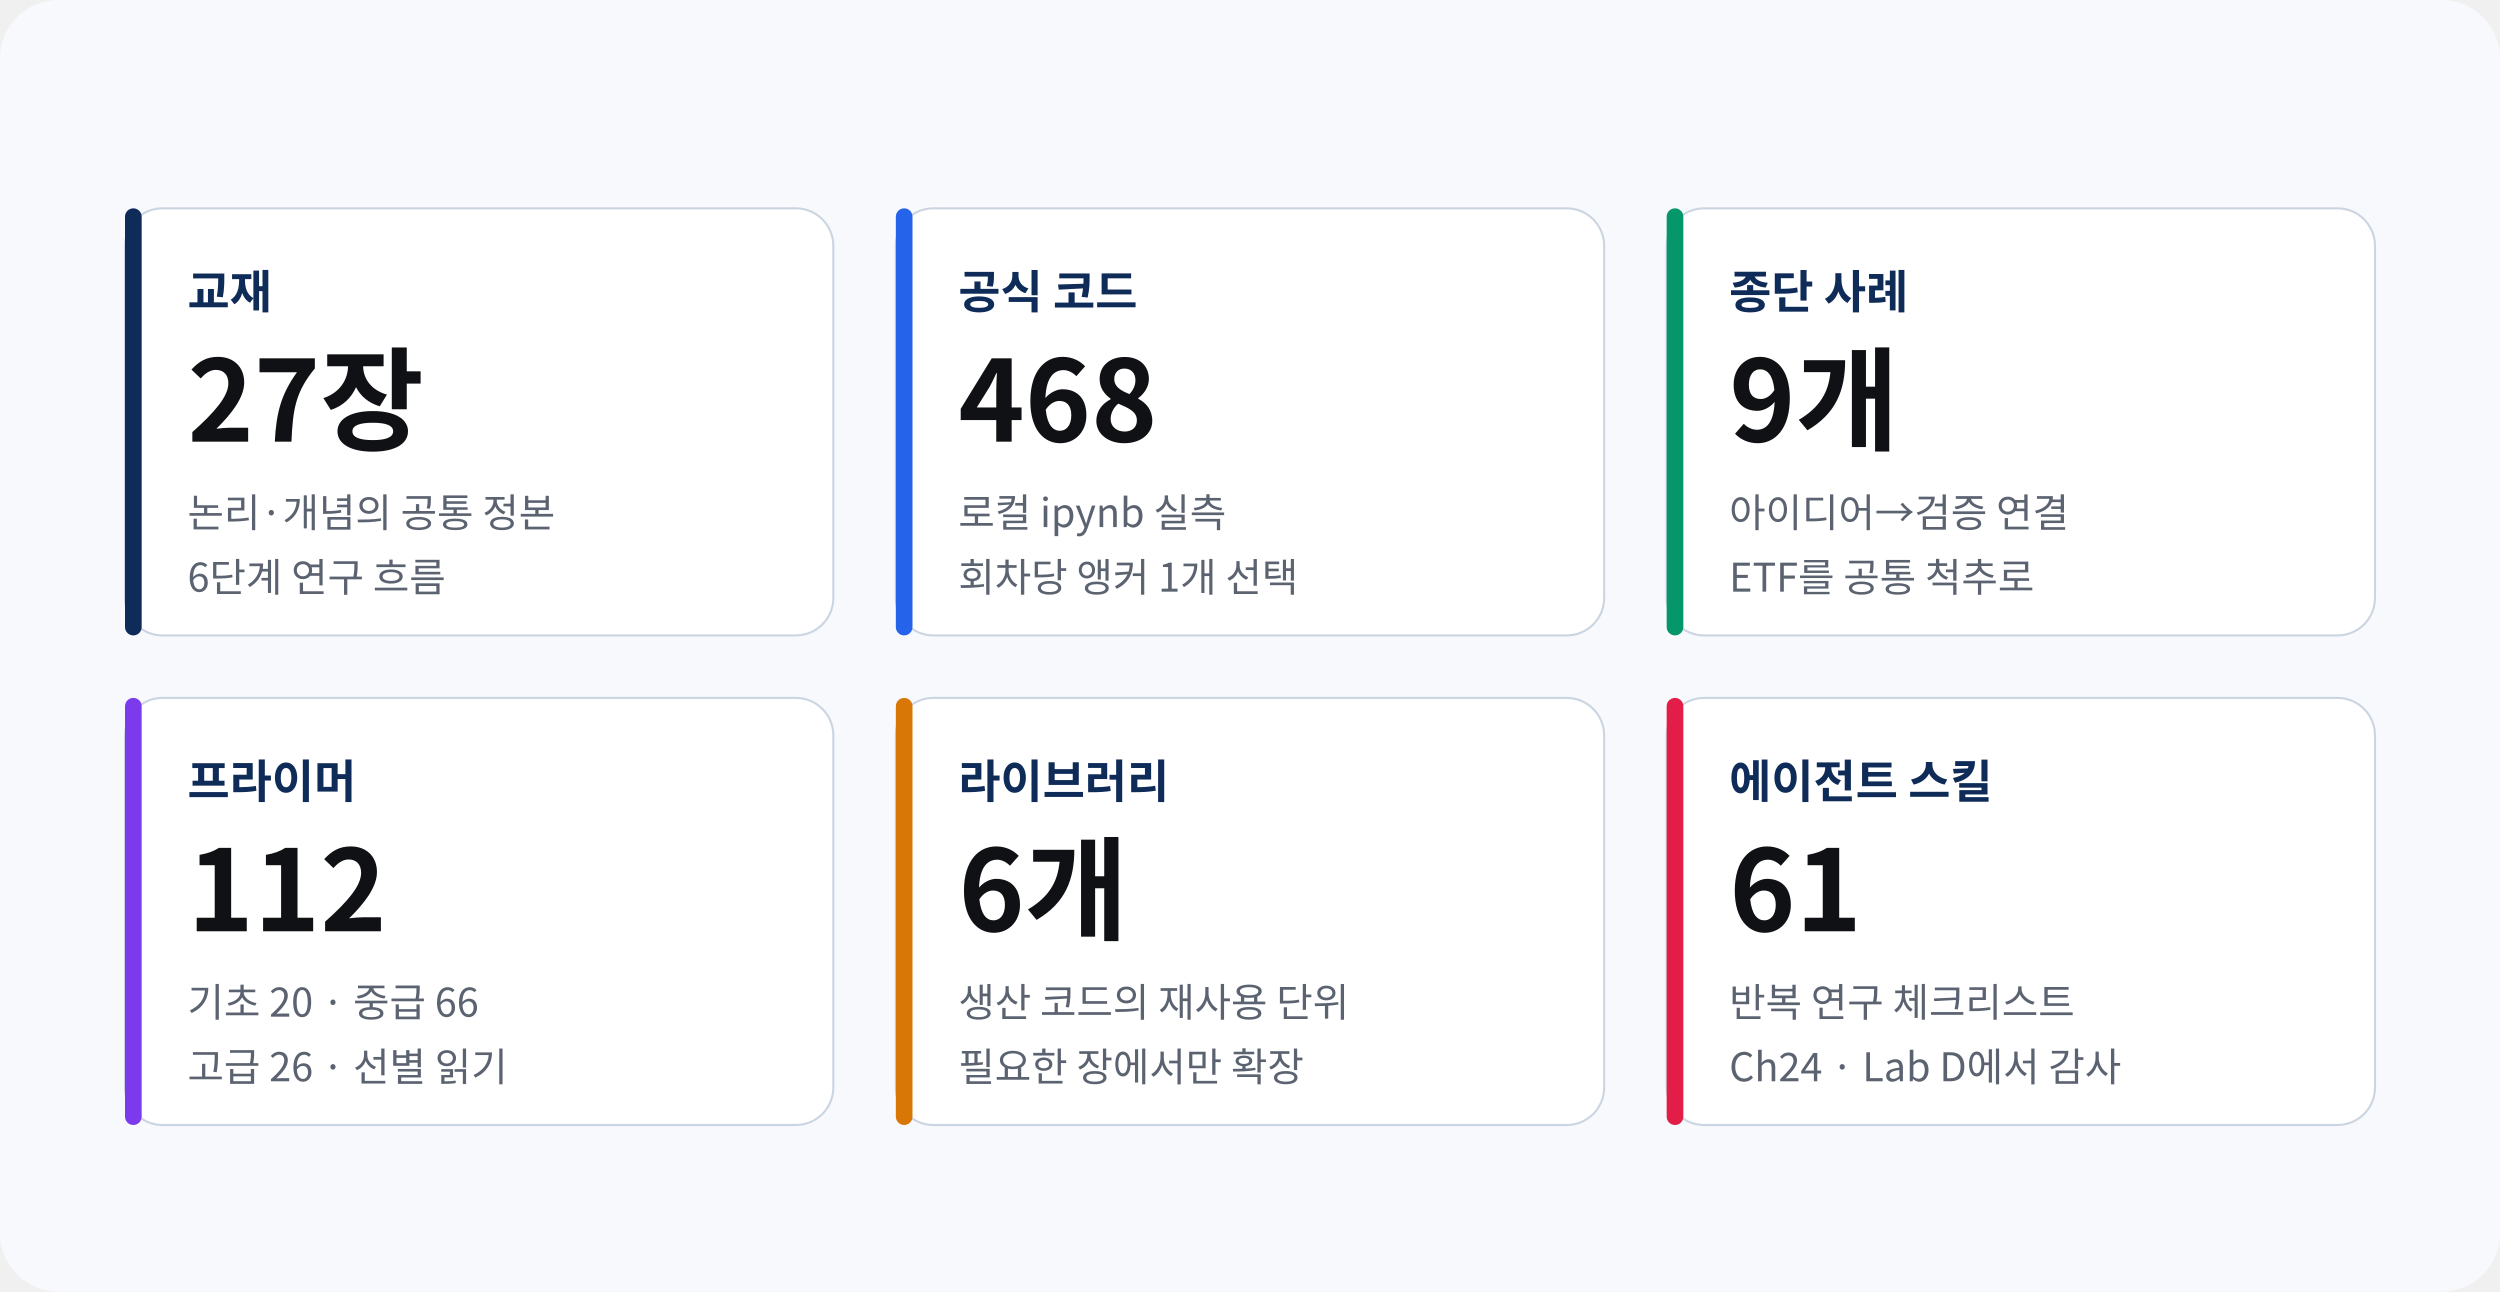
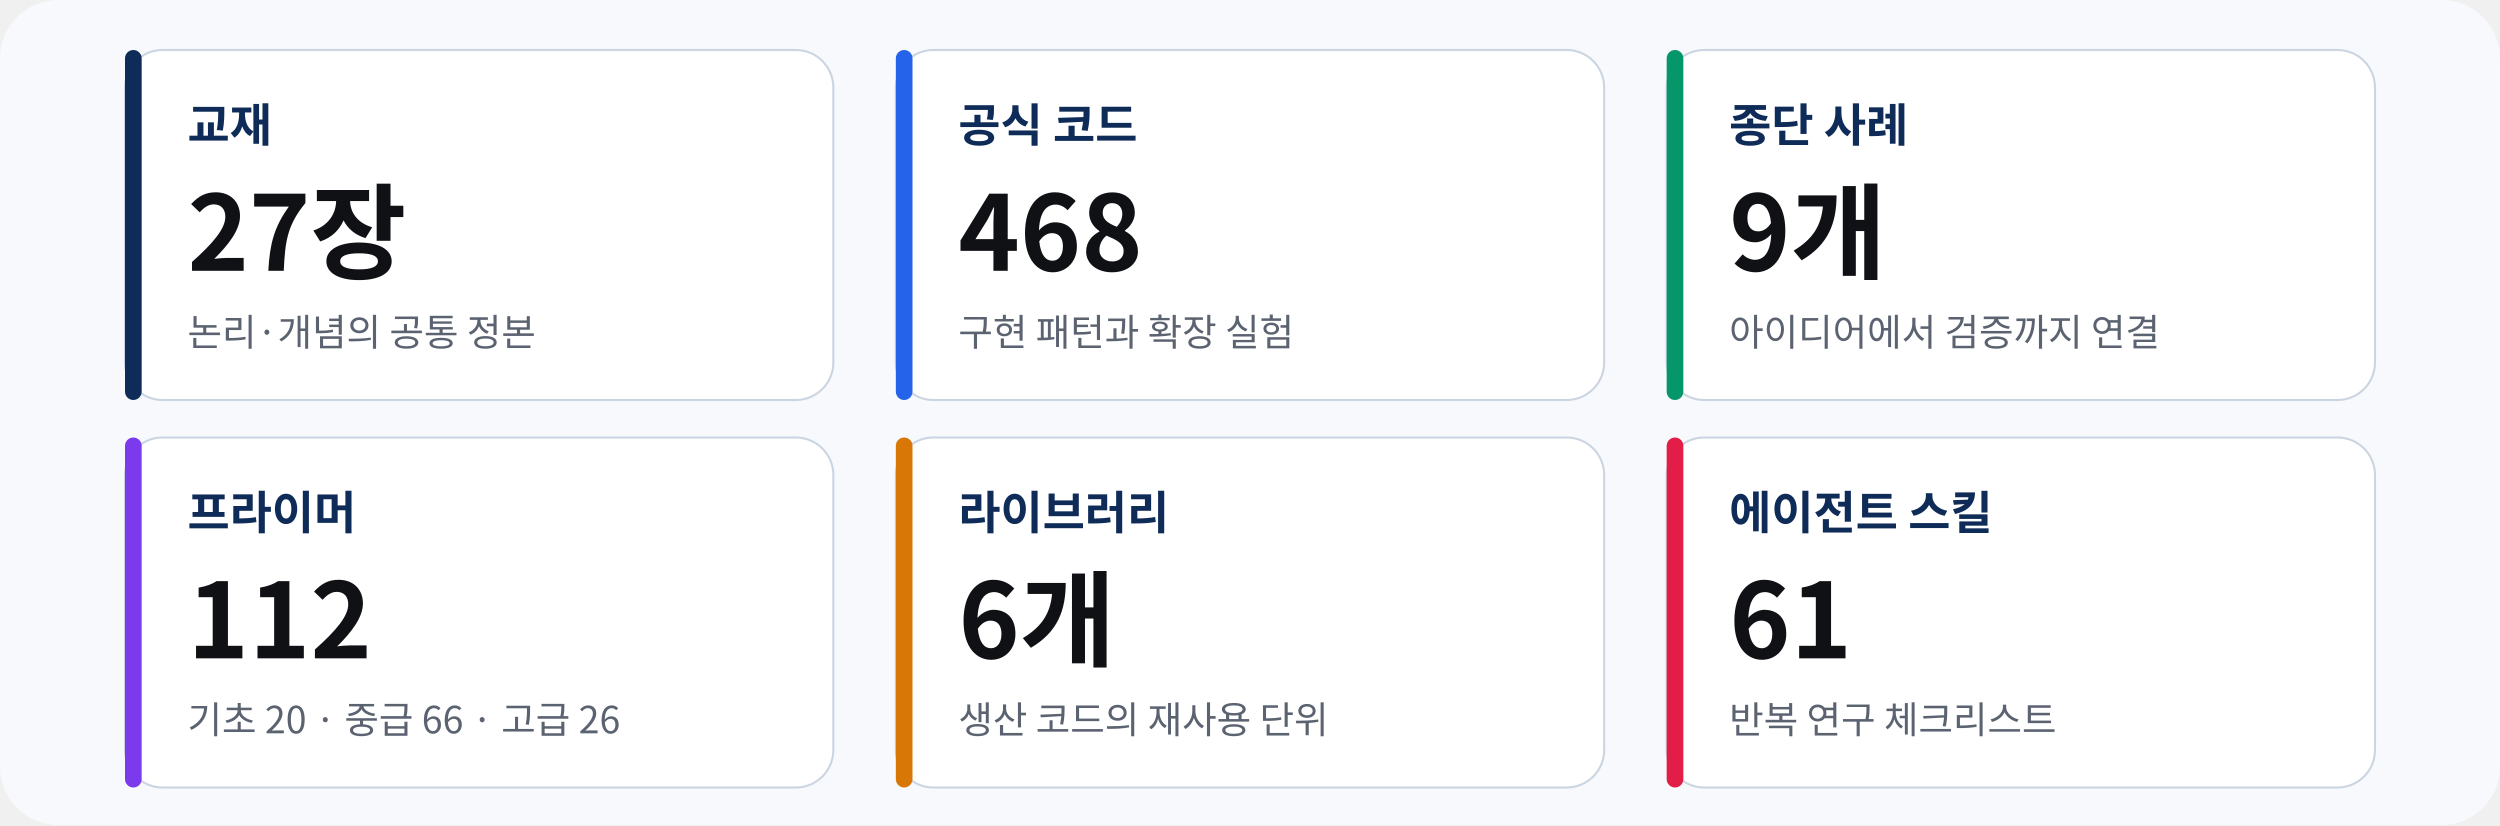
- <svg xmlns="http://www.w3.org/2000/svg" viewBox="0 0 1200 620" role="img" aria-labelledby="title desc">
-   <style>text{font-family:'Noto Sans CJK KR','Apple SD Gothic Neo','Malgun Gothic','Noto Sans KR',NanumGothic,Inter,system-ui,sans-serif}.label{font-size:22px;font-weight:800;fill:#0f2c59}.value{font-size:54px;font-weight:900;fill:#101114}.body{font-size:19px;fill:#5b6270}.tag{font-size:15px;font-weight:800;fill:#2563eb;letter-spacing:2px}</style>
-   <rect width="1200" height="620" rx="28" fill="#f7f9fc" />
-   <g transform="translate(60 100)">
-     <rect width="340" height="205" rx="18" fill="#fff" stroke="#cbd5e1" />
-     <rect width="8" height="205" rx="4" fill="#0f2c59" />
-     <text x="30" y="48" class="label">교재</text>
-     <text x="30" y="112" class="value">27장</text>
-     <text x="30" y="153" class="body">논리·개념의 공통 정본</text>
-     <text x="30" y="184" class="body">6단계 연구 흐름</text>
+ <svg xmlns="http://www.w3.org/2000/svg" viewBox="0 0 1200 396" role="img" aria-labelledby="title desc">
+   <style>text{font-family:'Noto Sans CJK KR','Apple SD Gothic Neo','Malgun Gothic','Noto Sans KR',NanumGothic,Inter,system-ui,sans-serif}.label{font-size:22px;font-weight:800;fill:#0f2c59}.value{font-size:50px;font-weight:900;fill:#101114}.body{font-size:18px;fill:#5b6270}.an-s{text-anchor:start}.an-m{text-anchor:middle}.an-e{text-anchor:end}</style>
+   <rect width="1200" height="396" rx="28" fill="#f7f9fc" />
+   <g transform="translate(60 24)">
+     <rect x="0" y="0" width="340" height="168" rx="18" fill="#fff" stroke="#cbd5e1" />
+     <rect x="0" y="0" width="8" height="168" rx="4" fill="#0f2c59" />
+     <text class="label an-s" x="30" y="44">교재</text>
+     <text class="value an-s" x="30" y="106">27장</text>
+     <text class="body an-s" x="30" y="142">논리·개념의 공통 정본</text>
  </g>
-   <g transform="translate(430 100)">
-     <rect width="340" height="205" rx="18" fill="#fff" stroke="#cbd5e1" />
-     <rect width="8" height="205" rx="4" fill="#2563eb" />
-     <text x="30" y="48" class="label">공식 코드</text>
-     <text x="30" y="112" class="value">468</text>
-     <text x="30" y="153" class="body">로컬 ipynb 실측</text>
-     <text x="30" y="184" class="body">회차당 앵커 1개 선택</text>
+   <g transform="translate(430 24)">
+     <rect x="0" y="0" width="340" height="168" rx="18" fill="#fff" stroke="#cbd5e1" />
+     <rect x="0" y="0" width="8" height="168" rx="4" fill="#2563eb" />
+     <text class="label an-s" x="30" y="44">공식 코드</text>
+     <text class="value an-s" x="30" y="106">468</text>
+     <text class="body an-s" x="30" y="142">구현 패턴과 확장 실험</text>
  </g>
-   <g transform="translate(800 100)">
-     <rect width="340" height="205" rx="18" fill="#fff" stroke="#cbd5e1" />
-     <rect width="8" height="205" rx="4" fill="#059669" />
-     <text x="30" y="48" class="label">종단 사례</text>
-     <text x="30" y="112" class="value">9개</text>
-     <text x="30" y="153" class="body">아이디어→검증 연결</text>
-     <text x="30" y="184" class="body">ETF를 공통 척추로</text>
+   <g transform="translate(800 24)">
+     <rect x="0" y="0" width="340" height="168" rx="18" fill="#fff" stroke="#cbd5e1" />
+     <rect x="0" y="0" width="8" height="168" rx="4" fill="#059669" />
+     <text class="label an-s" x="30" y="44">종단 사례</text>
+     <text class="value an-s" x="30" y="106">9개</text>
+     <text class="body an-s" x="30" y="142">아이디어에서 검증까지 연결</text>
  </g>
-   <g transform="translate(60 335)">
-     <rect width="340" height="205" rx="18" fill="#fff" stroke="#cbd5e1" />
-     <rect width="8" height="205" rx="4" fill="#7c3aed" />
-     <text x="30" y="48" class="label">프라이머</text>
-     <text x="30" y="112" class="value">112</text>
-     <text x="30" y="153" class="body">기초 20 · 중급 66</text>
-     <text x="30" y="184" class="body">고급 26 · 선별 읽기</text>
+   <g transform="translate(60 210)">
+     <rect x="0" y="0" width="340" height="168" rx="18" fill="#fff" stroke="#cbd5e1" />
+     <rect x="0" y="0" width="8" height="168" rx="4" fill="#7c3aed" />
+     <text class="label an-s" x="30" y="44">프라이머</text>
+     <text class="value an-s" x="30" y="106">112</text>
+     <text class="body an-s" x="30" y="142">기초 20 · 중급 66 · 고급 26</text>
  </g>
-   <g transform="translate(430 335)">
-     <rect width="340" height="205" rx="18" fill="#fff" stroke="#cbd5e1" />
-     <rect width="8" height="205" rx="4" fill="#d97706" />
-     <text x="30" y="48" class="label">라이브러리</text>
-     <text x="30" y="112" class="value">6개</text>
-     <text x="30" y="153" class="body">생산 코드의 재사용 단위</text>
-     <text x="30" y="184" class="body">필요한 장에서만 확장</text>
+   <g transform="translate(430 210)">
+     <rect x="0" y="0" width="340" height="168" rx="18" fill="#fff" stroke="#cbd5e1" />
+     <rect x="0" y="0" width="8" height="168" rx="4" fill="#d97706" />
+     <text class="label an-s" x="30" y="44">라이브러리</text>
+     <text class="value an-s" x="30" y="106">6개</text>
+     <text class="body an-s" x="30" y="142">생산 코드의 재사용 단위</text>
  </g>
-   <g transform="translate(800 335)">
-     <rect width="340" height="205" rx="18" fill="#fff" stroke="#cbd5e1" />
-     <rect width="8" height="205" rx="4" fill="#e11d48" />
-     <text x="30" y="48" class="label">에이전트 스킬</text>
-     <text x="30" y="112" class="value">61</text>
-     <text x="30" y="153" class="body">반복 연구 체크리스트</text>
-     <text x="30" y="184" class="body">Ch24 · Lab D에서 감사</text>
+   <g transform="translate(800 210)">
+     <rect x="0" y="0" width="340" height="168" rx="18" fill="#fff" stroke="#cbd5e1" />
+     <rect x="0" y="0" width="8" height="168" rx="4" fill="#e11d48" />
+     <text class="label an-s" x="30" y="44">에이전트 스킬</text>
+     <text class="value an-s" x="30" y="106">61</text>
+     <text class="body an-s" x="30" y="142">반복 연구 체크리스트</text>
  </g>
</svg>
